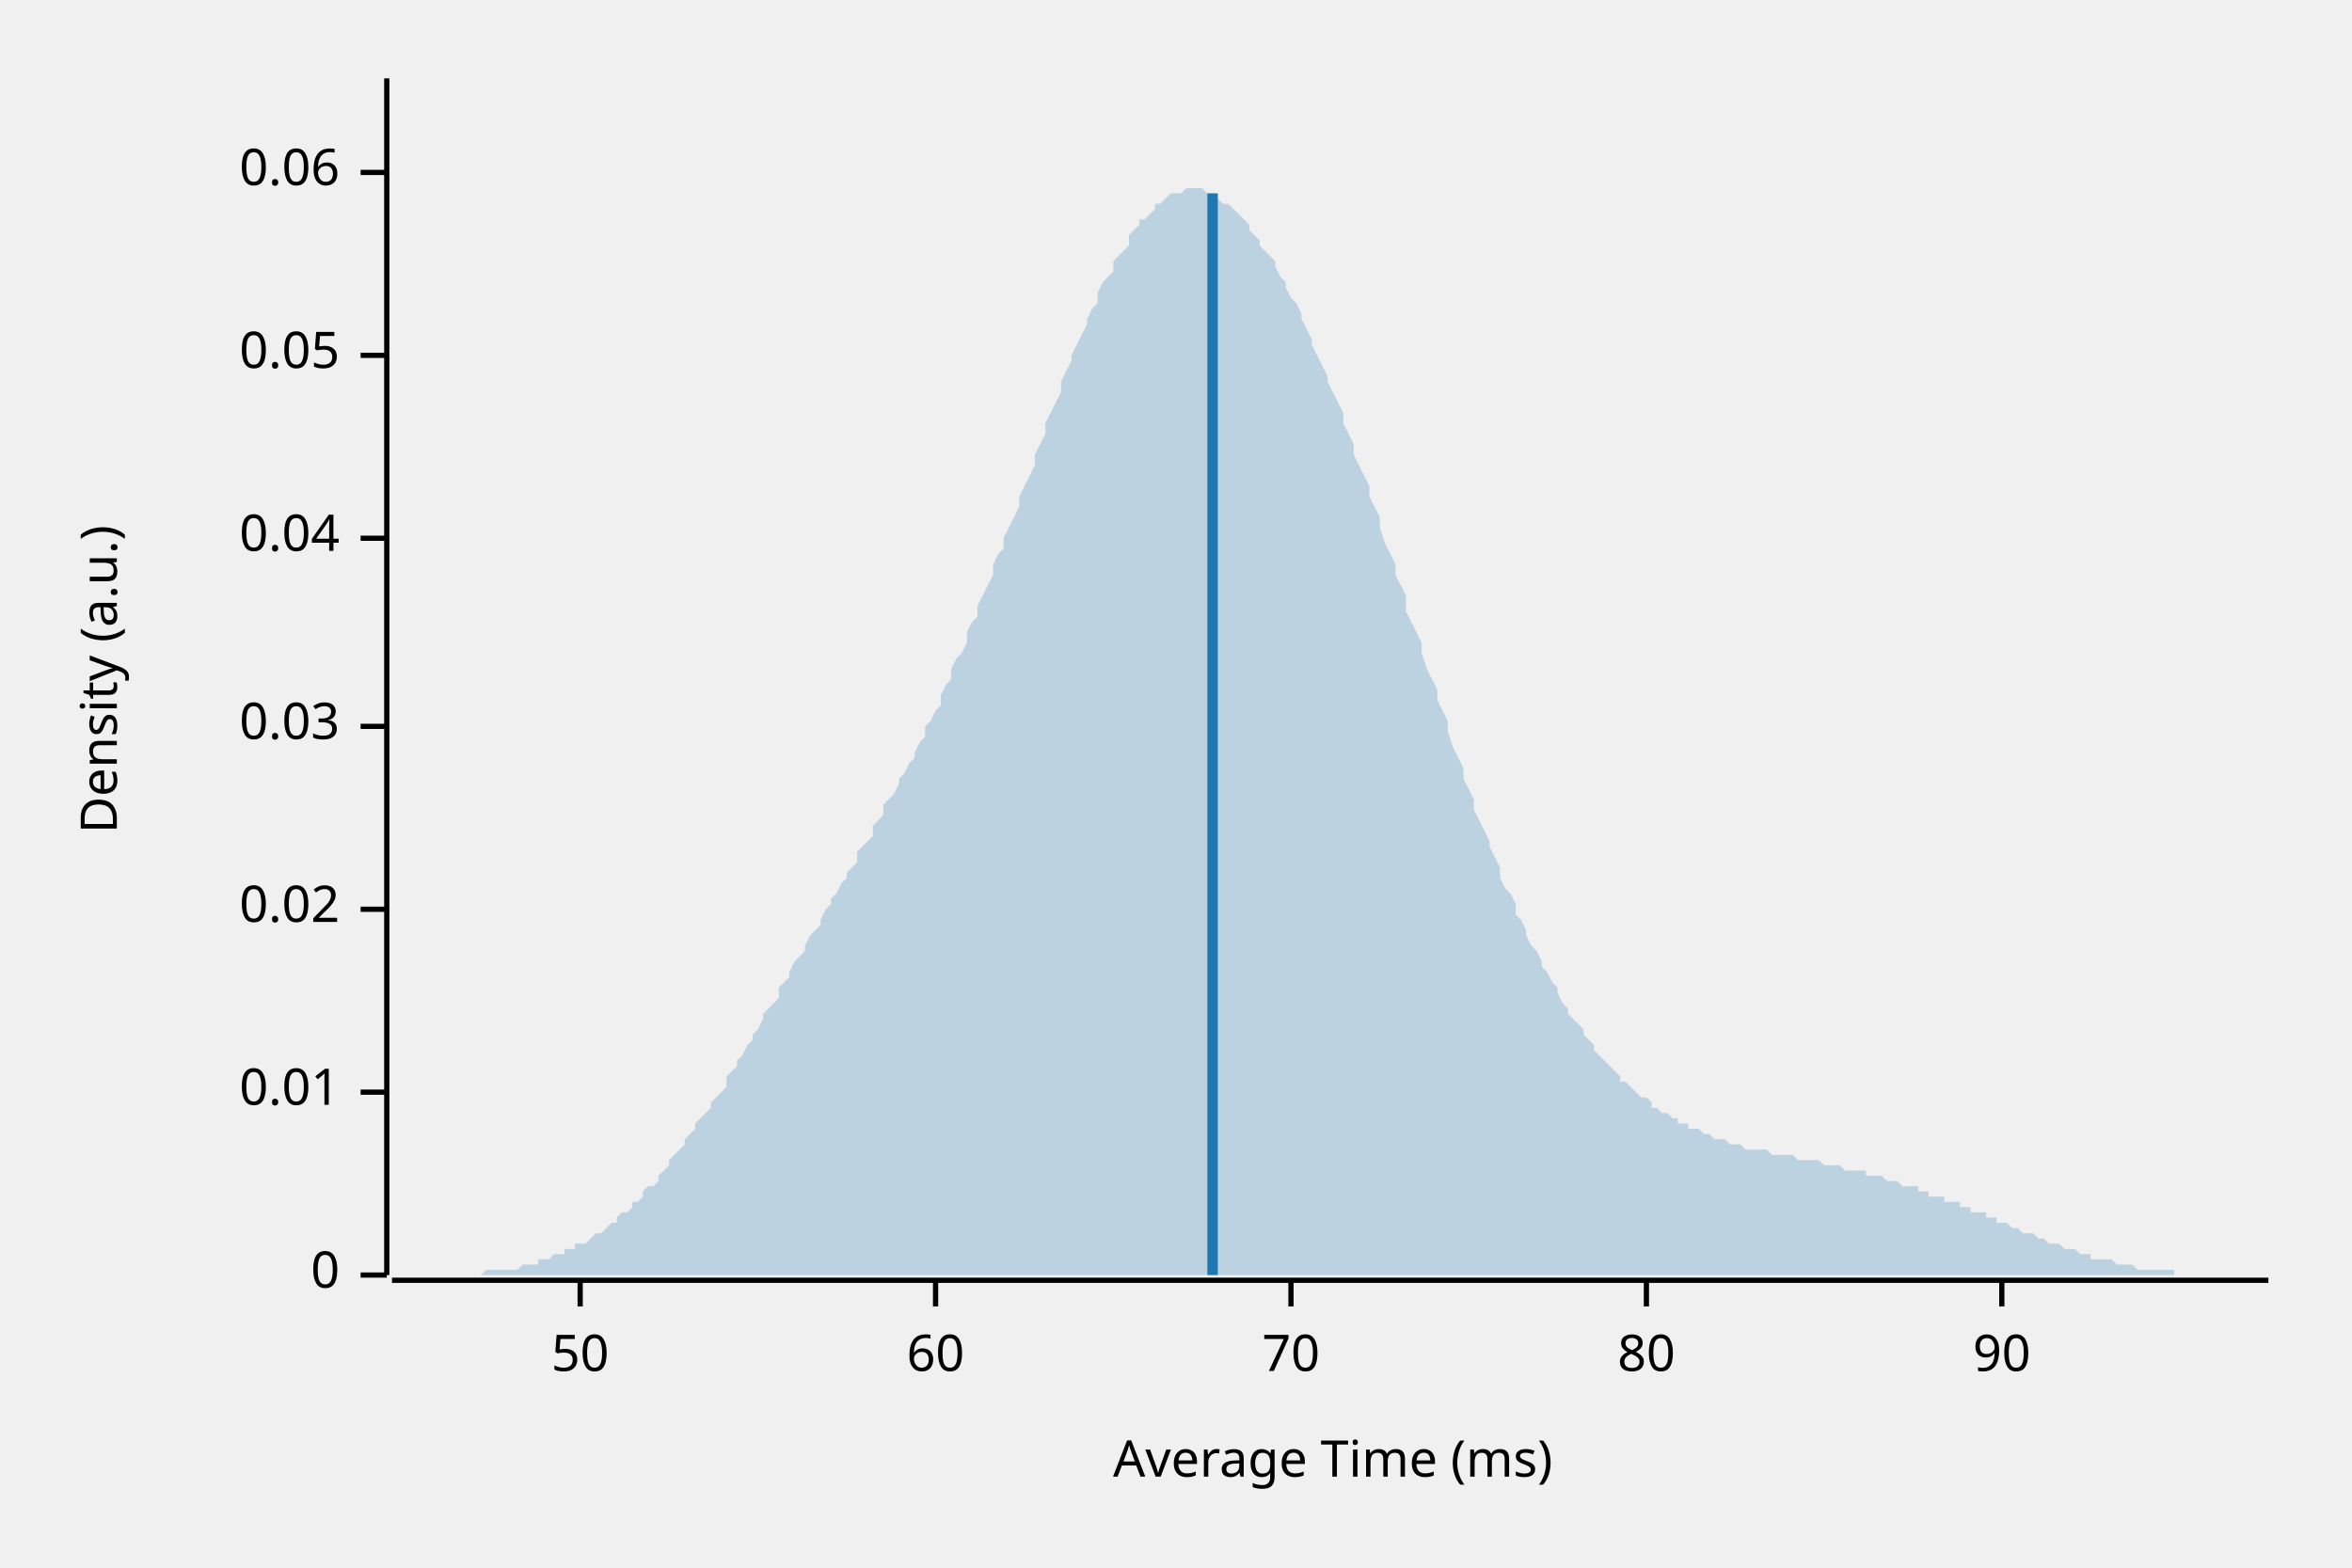
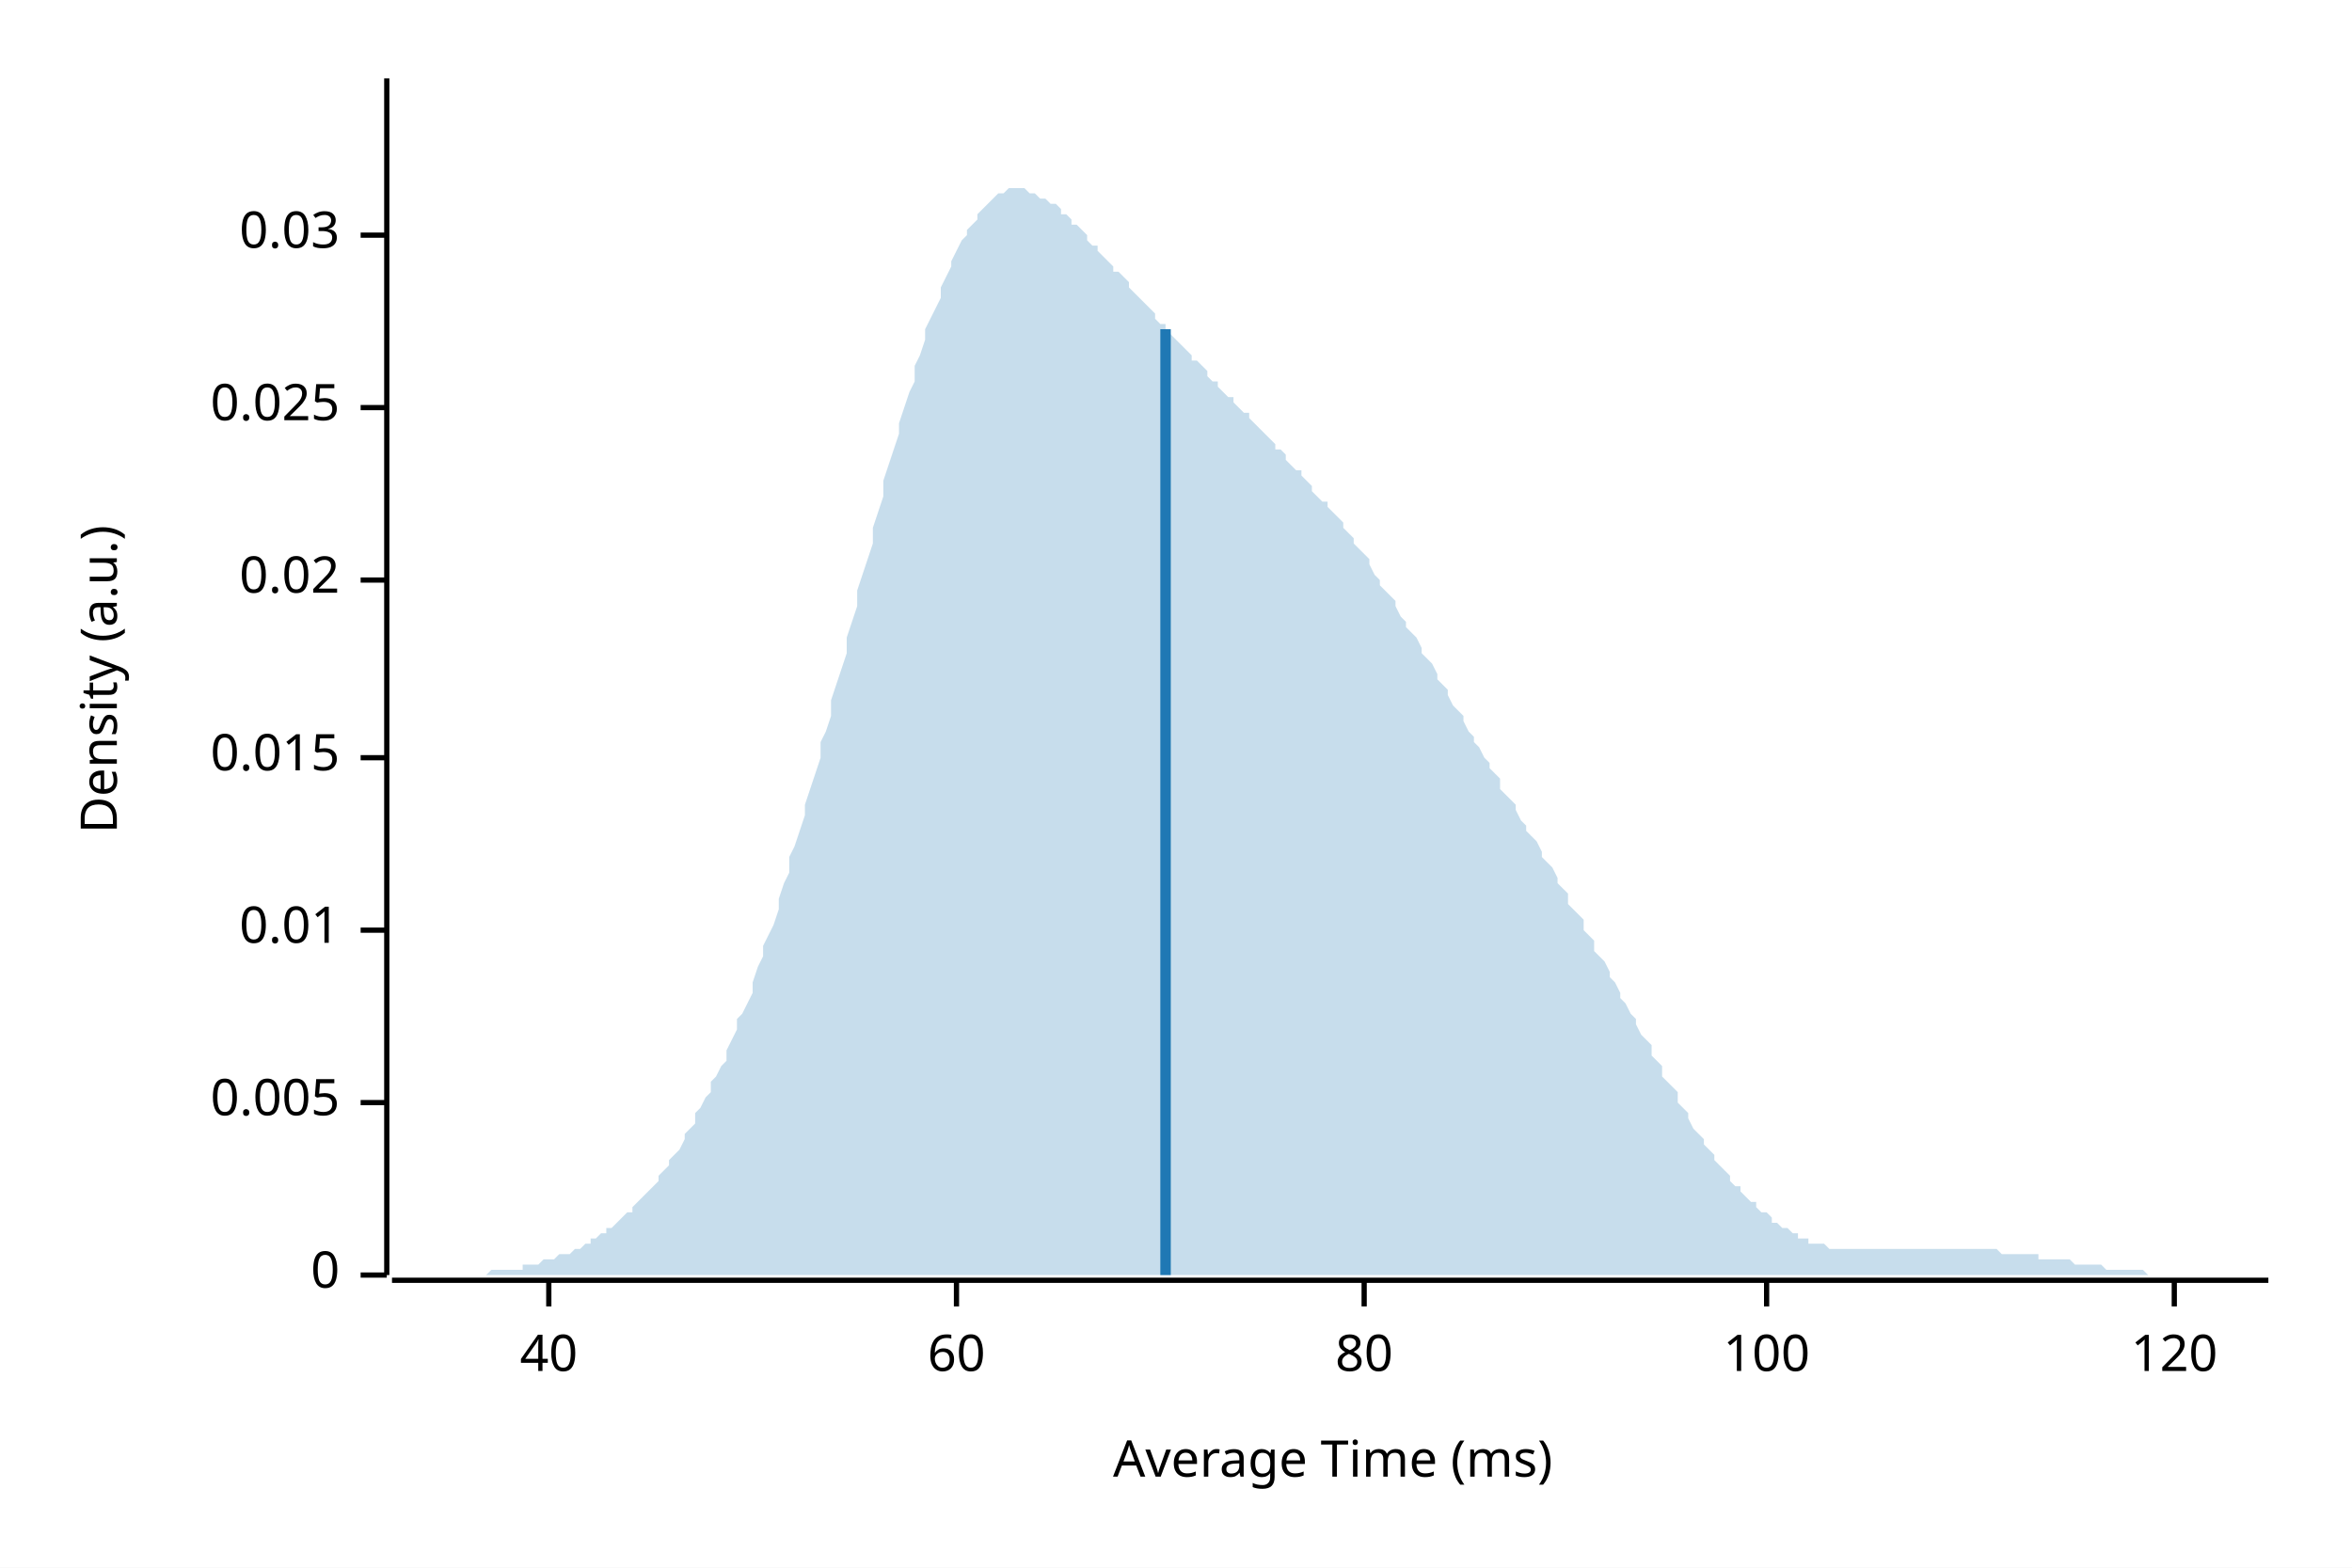
<svg xmlns="http://www.w3.org/2000/svg" width="450" height="300" viewBox="0 0 450 300">
+   <rect width="100%" height="100%" fill="white" />
  <text x="15" y="130" dy="0.76em" text-anchor="middle" font-family="sans-serif" font-size="9.677" opacity="1" fill="#000000" transform="rotate(270, 15, 130)">
Density (a.u.)
</text>
  <text x="255" y="285" dy="-0.5ex" text-anchor="middle" font-family="sans-serif" font-size="9.677" opacity="1" fill="#000000">
Average Time (ms)
</text>
  <polyline fill="none" opacity="1" stroke="#000000" stroke-width="1" points="74,15 74,244 " />
  <text x="65" y="244" dy="0.5ex" text-anchor="end" font-family="sans-serif" font-size="9.677" opacity="1" fill="#000000">
0
</text>
  <polyline fill="none" opacity="1" stroke="#000000" stroke-width="1" points="69,244 74,244 " />
-   <text x="65" y="209" dy="0.5ex" text-anchor="end" font-family="sans-serif" font-size="9.677" opacity="1" fill="#000000">
+   <text x="65" y="211" dy="0.5ex" text-anchor="end" font-family="sans-serif" font-size="9.677" opacity="1" fill="#000000">
+ 0.005
+ </text>
+   <polyline fill="none" opacity="1" stroke="#000000" stroke-width="1" points="69,211 74,211 " />
+   <text x="65" y="178" dy="0.5ex" text-anchor="end" font-family="sans-serif" font-size="9.677" opacity="1" fill="#000000">
0.01
</text>
-   <polyline fill="none" opacity="1" stroke="#000000" stroke-width="1" points="69,209 74,209 " />
-   <text x="65" y="174" dy="0.5ex" text-anchor="end" font-family="sans-serif" font-size="9.677" opacity="1" fill="#000000">
+   <polyline fill="none" opacity="1" stroke="#000000" stroke-width="1" points="69,178 74,178 " />
+   <text x="65" y="145" dy="0.5ex" text-anchor="end" font-family="sans-serif" font-size="9.677" opacity="1" fill="#000000">
+ 0.015
+ </text>
+   <polyline fill="none" opacity="1" stroke="#000000" stroke-width="1" points="69,145 74,145 " />
+   <text x="65" y="111" dy="0.5ex" text-anchor="end" font-family="sans-serif" font-size="9.677" opacity="1" fill="#000000">
0.02
</text>
-   <polyline fill="none" opacity="1" stroke="#000000" stroke-width="1" points="69,174 74,174 " />
-   <text x="65" y="139" dy="0.5ex" text-anchor="end" font-family="sans-serif" font-size="9.677" opacity="1" fill="#000000">
+   <polyline fill="none" opacity="1" stroke="#000000" stroke-width="1" points="69,111 74,111 " />
+   <text x="65" y="78" dy="0.5ex" text-anchor="end" font-family="sans-serif" font-size="9.677" opacity="1" fill="#000000">
+ 0.025
+ </text>
+   <polyline fill="none" opacity="1" stroke="#000000" stroke-width="1" points="69,78 74,78 " />
+   <text x="65" y="45" dy="0.5ex" text-anchor="end" font-family="sans-serif" font-size="9.677" opacity="1" fill="#000000">
0.03
</text>
-   <polyline fill="none" opacity="1" stroke="#000000" stroke-width="1" points="69,139 74,139 " />
-   <text x="65" y="103" dy="0.5ex" text-anchor="end" font-family="sans-serif" font-size="9.677" opacity="1" fill="#000000">
- 0.04
+   <polyline fill="none" opacity="1" stroke="#000000" stroke-width="1" points="69,45 74,45 " />
+   <polyline fill="none" opacity="1" stroke="#000000" stroke-width="1" points="75,245 434,245 " />
+   <text x="105" y="255" dy="0.76em" text-anchor="middle" font-family="sans-serif" font-size="9.677" opacity="1" fill="#000000">
+ 40
</text>
-   <polyline fill="none" opacity="1" stroke="#000000" stroke-width="1" points="69,103 74,103 " />
-   <text x="65" y="68" dy="0.5ex" text-anchor="end" font-family="sans-serif" font-size="9.677" opacity="1" fill="#000000">
- 0.05
- </text>
-   <polyline fill="none" opacity="1" stroke="#000000" stroke-width="1" points="69,68 74,68 " />
-   <text x="65" y="33" dy="0.5ex" text-anchor="end" font-family="sans-serif" font-size="9.677" opacity="1" fill="#000000">
- 0.06
- </text>
-   <polyline fill="none" opacity="1" stroke="#000000" stroke-width="1" points="69,33 74,33 " />
-   <polyline fill="none" opacity="1" stroke="#000000" stroke-width="1" points="75,245 434,245 " />
-   <text x="111" y="255" dy="0.76em" text-anchor="middle" font-family="sans-serif" font-size="9.677" opacity="1" fill="#000000">
- 50
- </text>
-   <polyline fill="none" opacity="1" stroke="#000000" stroke-width="1" points="111,245 111,250 " />
-   <text x="179" y="255" dy="0.76em" text-anchor="middle" font-family="sans-serif" font-size="9.677" opacity="1" fill="#000000">
+   <polyline fill="none" opacity="1" stroke="#000000" stroke-width="1" points="105,245 105,250 " />
+   <text x="183" y="255" dy="0.76em" text-anchor="middle" font-family="sans-serif" font-size="9.677" opacity="1" fill="#000000">
60
</text>
-   <polyline fill="none" opacity="1" stroke="#000000" stroke-width="1" points="179,245 179,250 " />
-   <text x="247" y="255" dy="0.76em" text-anchor="middle" font-family="sans-serif" font-size="9.677" opacity="1" fill="#000000">
- 70
- </text>
-   <polyline fill="none" opacity="1" stroke="#000000" stroke-width="1" points="247,245 247,250 " />
-   <text x="315" y="255" dy="0.76em" text-anchor="middle" font-family="sans-serif" font-size="9.677" opacity="1" fill="#000000">
+   <polyline fill="none" opacity="1" stroke="#000000" stroke-width="1" points="183,245 183,250 " />
+   <text x="261" y="255" dy="0.76em" text-anchor="middle" font-family="sans-serif" font-size="9.677" opacity="1" fill="#000000">
80
</text>
-   <polyline fill="none" opacity="1" stroke="#000000" stroke-width="1" points="315,245 315,250 " />
-   <text x="383" y="255" dy="0.76em" text-anchor="middle" font-family="sans-serif" font-size="9.677" opacity="1" fill="#000000">
- 90
+   <polyline fill="none" opacity="1" stroke="#000000" stroke-width="1" points="261,245 261,250 " />
+   <text x="338" y="255" dy="0.76em" text-anchor="middle" font-family="sans-serif" font-size="9.677" opacity="1" fill="#000000">
+ 100
</text>
-   <polyline fill="none" opacity="1" stroke="#000000" stroke-width="1" points="383,245 383,250 " />
-   <polygon opacity="0.25" fill="#1F78B4" points="75,244 75,244 76,244 77,244 77,244 78,244 79,244 80,244 80,244 81,244 82,244 82,244 83,244 84,244 85,244 85,244 86,244 87,244 87,244 88,244 89,244 90,244 90,244 91,244 92,244 92,244 93,243 94,243 95,243 95,243 96,243 97,243 98,243 98,243 99,243 100,242 100,242 101,242 102,242 103,242 103,241 104,241 105,241 105,241 106,240 107,240 108,240 108,239 109,239 110,239 110,238 111,238 112,238 113,237 113,237 114,236 115,236 116,235 116,235 117,234 118,234 118,233 119,232 120,232 121,231 121,230 122,230 123,229 123,228 124,227 125,227 126,226 126,225 127,224 128,223 128,222 129,221 130,220 131,219 131,218 132,217 133,216 133,215 134,214 135,213 136,212 136,211 137,210 138,209 139,208 139,206 140,205 141,204 141,203 142,202 143,200 144,199 144,198 145,197 146,195 146,194 147,193 148,192 149,191 149,189 150,188 151,187 151,186 152,184 153,183 154,182 154,181 155,179 156,178 157,177 157,176 158,174 159,173 159,172 160,171 161,169 162,168 162,167 163,166 164,165 164,163 165,162 166,161 167,160 167,158 168,157 169,156 169,154 170,153 171,152 172,150 172,149 173,148 174,146 175,145 175,144 176,142 177,141 177,139 178,138 179,136 180,135 180,133 181,131 182,130 182,128 183,126 184,125 185,123 185,121 186,119 187,118 187,116 188,114 189,112 190,110 190,108 191,106 192,105 192,103 193,101 194,99 195,97 195,95 196,93 197,91 198,89 198,87 199,85 200,83 200,81 201,79 202,77 203,75 203,73 204,71 205,69 205,68 206,66 207,64 208,62 208,61 209,59 210,58 210,56 211,54 212,53 213,52 213,50 214,49 215,48 216,47 216,45 217,44 218,43 218,42 219,42 220,41 221,40 221,39 222,39 223,38 223,38 224,37 225,37 226,37 226,37 227,36 228,36 228,36 229,36 230,36 231,37 231,37 232,37 233,38 233,38 234,39 235,39 236,40 236,40 237,41 238,42 239,43 239,44 240,45 241,46 241,47 242,48 243,49 244,50 244,51 245,53 246,54 246,55 247,57 248,58 249,60 249,61 250,63 251,65 251,66 252,68 253,70 254,72 254,73 255,75 256,77 257,79 257,81 258,83 259,85 259,87 260,89 261,91 262,93 262,95 263,97 264,99 264,101 265,104 266,106 267,108 267,110 268,112 269,114 269,117 270,119 271,121 272,123 272,125 273,128 274,130 275,132 275,134 276,136 277,138 277,140 278,143 279,145 280,147 280,149 281,151 282,153 282,155 283,157 284,159 285,161 285,162 286,164 287,166 287,168 288,170 289,171 290,173 290,175 291,176 292,178 292,179 293,181 294,182 295,184 295,185 296,186 297,188 298,189 298,190 299,192 300,193 300,194 301,195 302,196 303,197 303,198 304,199 305,200 305,201 306,202 307,203 308,204 308,204 309,205 310,206 310,207 311,207 312,208 313,209 313,209 314,210 315,210 316,211 316,212 317,212 318,213 318,213 319,213 320,214 321,214 321,215 322,215 323,215 323,216 324,216 325,216 326,217 326,217 327,217 328,218 328,218 329,218 330,218 331,219 331,219 332,219 333,219 333,219 334,220 335,220 336,220 336,220 337,220 338,220 339,221 339,221 340,221 341,221 341,221 342,221 343,221 344,222 344,222 345,222 346,222 346,222 347,222 348,222 349,223 349,223 350,223 351,223 351,223 352,223 353,224 354,224 354,224 355,224 356,224 357,224 357,225 358,225 359,225 359,225 360,225 361,226 362,226 362,226 363,226 364,227 364,227 365,227 366,227 367,227 367,228 368,228 369,228 369,229 370,229 371,229 372,229 372,230 373,230 374,230 375,230 375,231 376,231 377,231 377,232 378,232 379,232 380,232 380,233 381,233 382,233 382,234 383,234 384,234 385,235 385,235 386,235 387,236 387,236 388,236 389,236 390,237 390,237 391,237 392,238 392,238 393,238 394,238 395,239 395,239 396,239 397,239 398,240 398,240 399,240 400,240 400,241 401,241 402,241 403,241 403,241 404,241 405,242 405,242 406,242 407,242 408,242 408,242 409,243 410,243 410,243 411,243 412,243 413,243 413,243 414,243 415,243 416,243 416,244 417,244 418,244 418,244 419,244 420,244 421,244 421,244 422,244 423,244 423,244 424,244 425,244 426,244 426,244 427,244 428,244 428,244 429,244 430,244 431,244 431,244 432,244 433,244 434,244 434,244 75,244 " />
-   <polyline fill="none" opacity="1" stroke="#1F78B4" stroke-width="2" points="232,244 232,37 " />
+   <polyline fill="none" opacity="1" stroke="#000000" stroke-width="1" points="338,245 338,250 " />
+   <text x="416" y="255" dy="0.76em" text-anchor="middle" font-family="sans-serif" font-size="9.677" opacity="1" fill="#000000">
+ 120
+ </text>
+   <polyline fill="none" opacity="1" stroke="#000000" stroke-width="1" points="416,245 416,250 " />
+   <polygon opacity="0.25" fill="#1F78B4" points="75,244 75,244 76,244 77,244 77,244 78,244 79,244 80,244 80,244 81,244 82,244 82,244 83,244 84,244 85,244 85,244 86,244 87,244 87,244 88,244 89,244 90,244 90,244 91,244 92,244 92,244 93,244 94,243 95,243 95,243 96,243 97,243 98,243 98,243 99,243 100,243 100,242 101,242 102,242 103,242 103,242 104,241 105,241 105,241 106,241 107,240 108,240 108,240 109,240 110,239 110,239 111,239 112,238 113,238 113,237 114,237 115,236 116,236 116,235 117,235 118,234 118,234 119,233 120,232 121,232 121,231 122,230 123,229 123,229 124,228 125,227 126,226 126,225 127,224 128,223 128,222 129,221 130,220 131,218 131,217 132,216 133,215 133,213 134,212 135,210 136,209 136,207 137,206 138,204 139,203 139,201 140,199 141,197 141,195 142,194 143,192 144,190 144,188 145,185 146,183 146,181 147,179 148,177 149,174 149,172 150,169 151,167 151,164 152,162 153,159 154,156 154,154 155,151 156,148 157,145 157,142 158,140 159,137 159,134 160,131 161,128 162,125 162,122 163,119 164,116 164,113 165,110 166,107 167,104 167,101 168,98 169,95 169,92 170,89 171,86 172,83 172,81 173,78 174,75 175,73 175,70 176,68 177,65 177,63 178,61 179,59 180,57 180,55 181,53 182,51 182,50 183,48 184,46 185,45 185,44 186,43 187,42 187,41 188,40 189,39 190,38 190,38 191,37 192,37 192,37 193,36 194,36 195,36 195,36 196,36 197,37 198,37 198,37 199,38 200,38 200,38 201,39 202,39 203,40 203,41 204,41 205,42 205,43 206,43 207,44 208,45 208,46 209,47 210,47 210,48 211,49 212,50 213,51 213,52 214,52 215,53 216,54 216,55 217,56 218,57 218,57 219,58 220,59 221,60 221,61 222,62 223,62 223,63 224,64 225,65 226,66 226,66 227,67 228,68 228,69 229,69 230,70 231,71 231,72 232,73 233,73 233,74 234,75 235,76 236,76 236,77 237,78 238,79 239,79 239,80 240,81 241,82 241,82 242,83 243,84 244,85 244,86 245,86 246,87 246,88 247,89 248,90 249,90 249,91 250,92 251,93 251,94 252,95 253,96 254,96 254,97 255,98 256,99 257,100 257,101 258,102 259,103 259,104 260,105 261,106 262,107 262,108 263,110 264,111 264,112 265,113 266,114 267,115 267,116 268,118 269,119 269,120 270,121 271,122 272,124 272,125 273,126 274,127 275,129 275,130 276,131 277,132 277,133 278,135 279,136 280,137 280,138 281,140 282,141 282,142 283,143 284,145 285,146 285,147 286,148 287,149 287,151 288,152 289,153 290,154 290,155 291,157 292,158 292,159 293,160 294,161 295,163 295,164 296,165 297,166 298,168 298,169 299,170 300,171 300,173 301,174 302,175 303,176 303,178 304,179 305,180 305,182 306,183 307,184 308,186 308,187 309,188 310,190 310,191 311,192 312,194 313,195 313,196 314,198 315,199 316,200 316,202 317,203 318,204 318,206 319,207 320,208 321,209 321,211 322,212 323,213 323,214 324,216 325,217 326,218 326,219 327,220 328,221 328,222 329,223 330,224 331,225 331,226 332,227 333,227 333,228 334,229 335,230 336,230 336,231 337,232 338,232 339,233 339,234 340,234 341,235 341,235 342,235 343,236 344,236 344,237 345,237 346,237 346,238 347,238 348,238 349,238 349,238 350,239 351,239 351,239 352,239 353,239 354,239 354,239 355,239 356,239 357,239 357,239 358,239 359,239 359,239 360,239 361,239 362,239 362,239 363,239 364,239 364,239 365,239 366,239 367,239 367,239 368,239 369,239 369,239 370,239 371,239 372,239 372,239 373,239 374,239 375,239 375,239 376,239 377,239 377,239 378,239 379,239 380,239 380,239 381,239 382,239 382,239 383,240 384,240 385,240 385,240 386,240 387,240 387,240 388,240 389,240 390,240 390,241 391,241 392,241 392,241 393,241 394,241 395,241 395,241 396,241 397,242 398,242 398,242 399,242 400,242 400,242 401,242 402,242 403,243 403,243 404,243 405,243 405,243 406,243 407,243 408,243 408,243 409,243 410,243 410,243 411,244 412,244 413,244 413,244 414,244 415,244 416,244 416,244 417,244 418,244 418,244 419,244 420,244 421,244 421,244 422,244 423,244 423,244 424,244 425,244 426,244 426,244 427,244 428,244 428,244 429,244 430,244 431,244 431,244 432,244 433,244 434,244 434,244 75,244 " />
+   <polyline fill="none" opacity="1" stroke="#1F78B4" stroke-width="2" points="223,244 223,63 " />
</svg>
